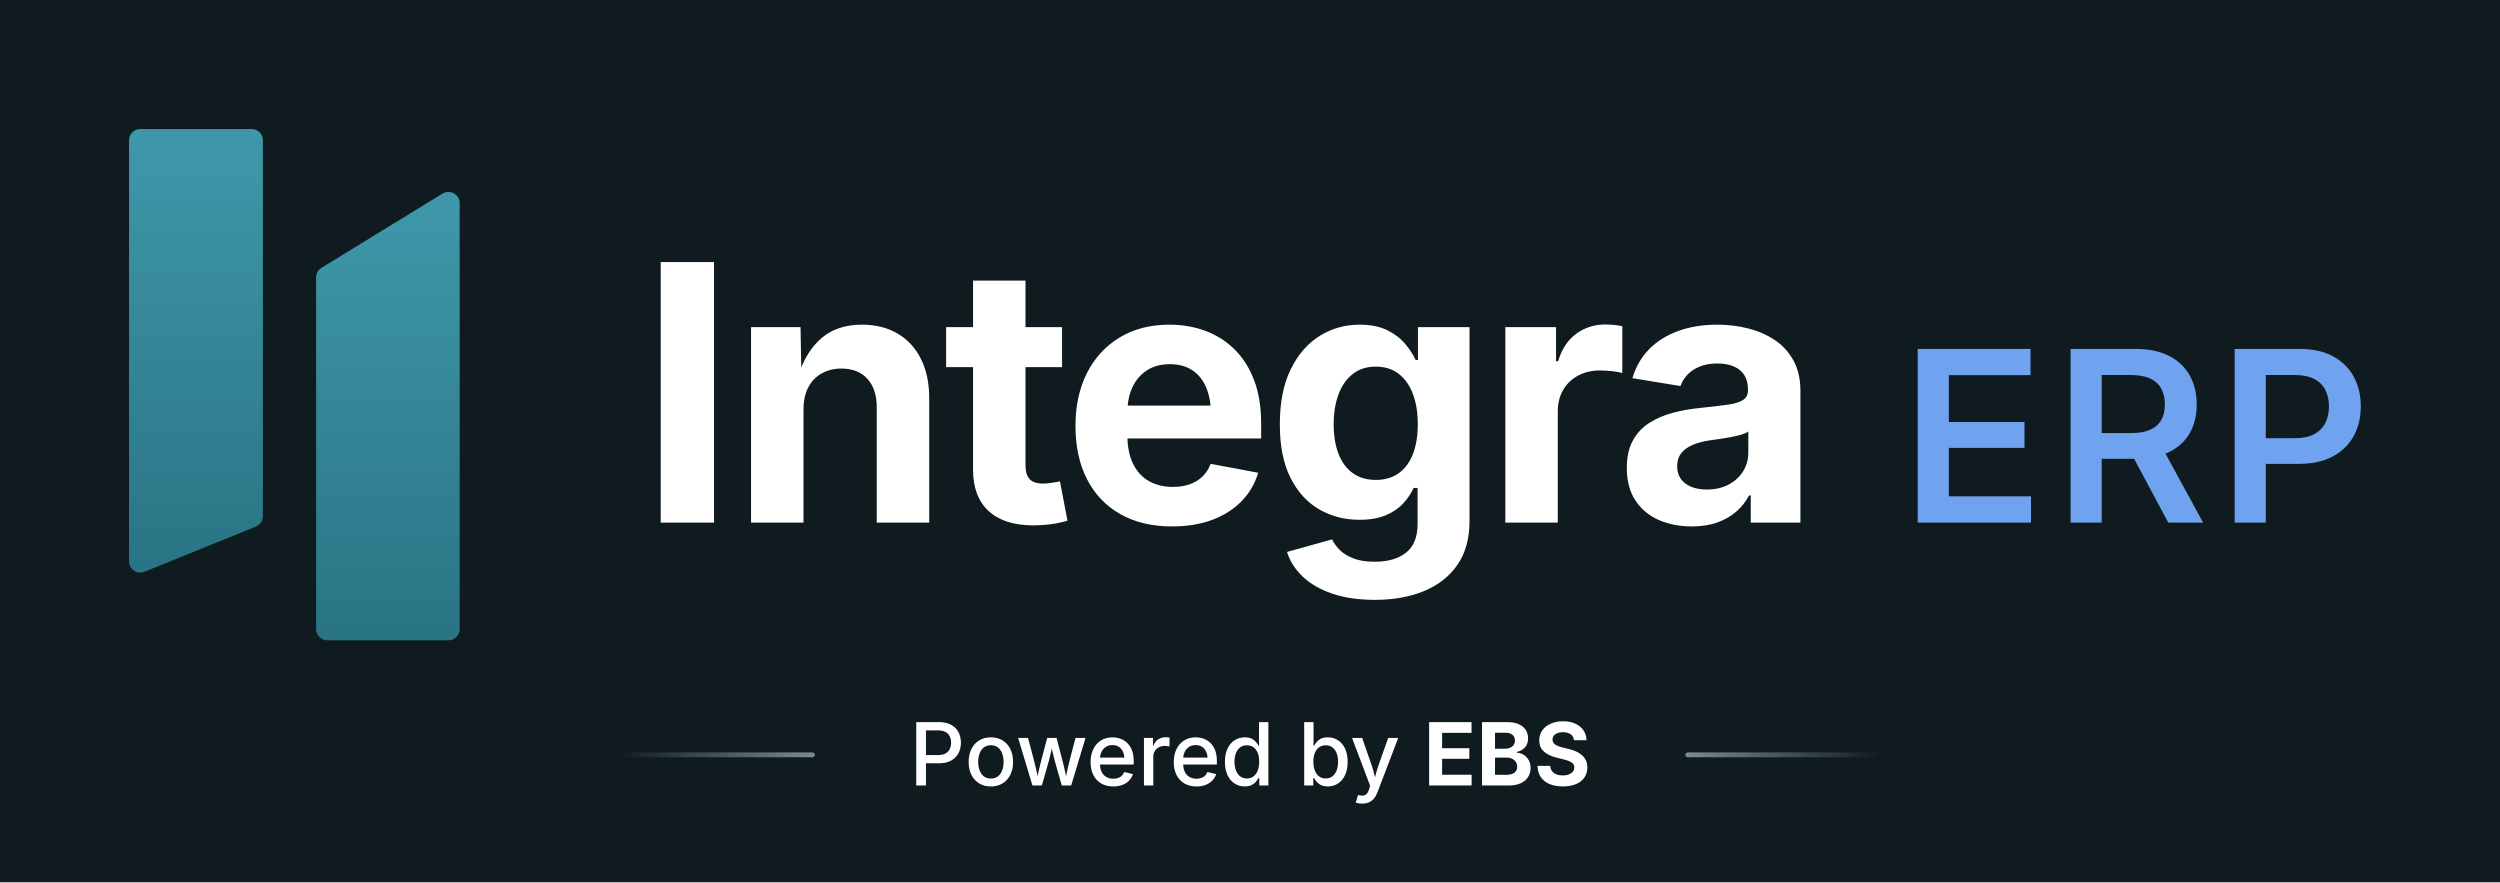
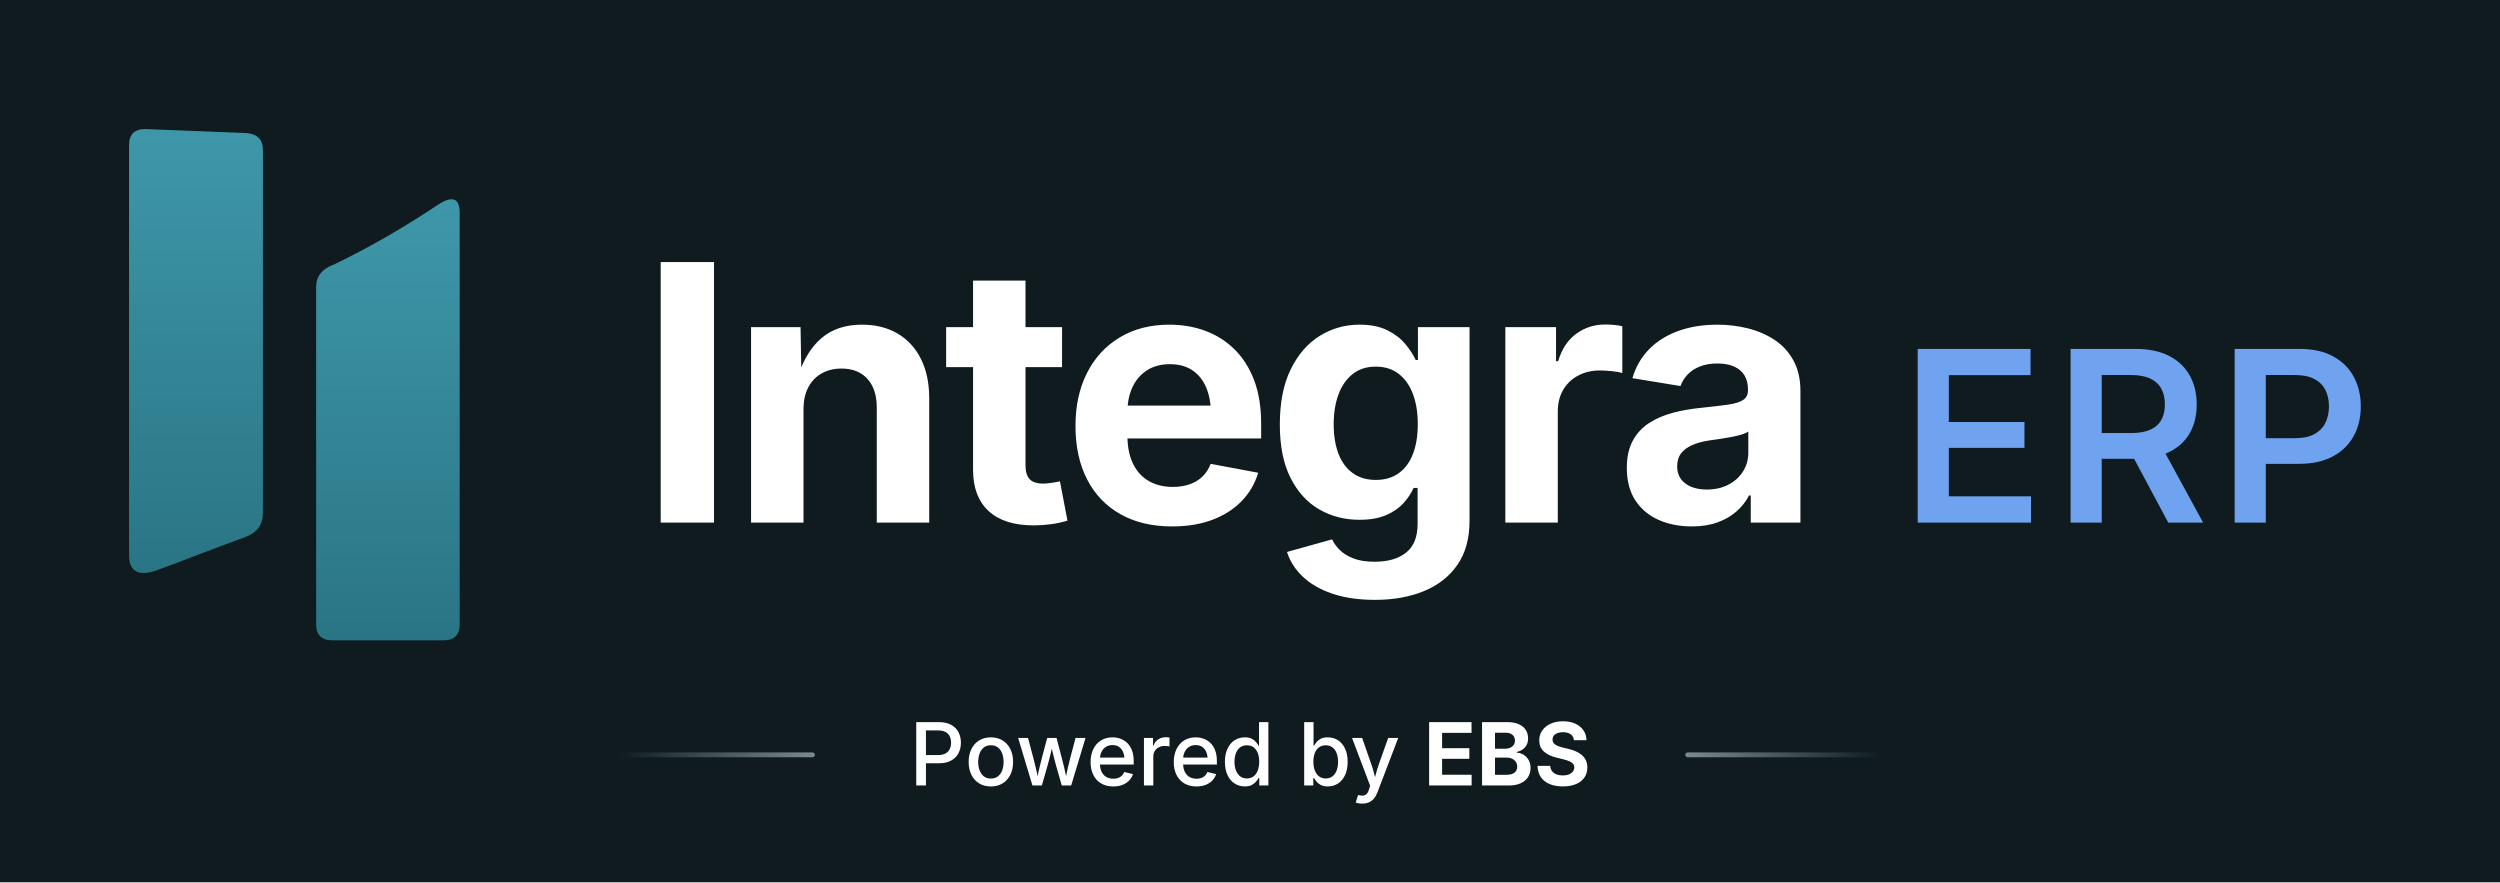
<svg xmlns="http://www.w3.org/2000/svg" viewBox="0 0 1550 547" width="1550" height="547">
  <defs>
    <linearGradient id="ig" x1="0" y1="0" x2="0" y2="1">
      <stop offset="0" stop-color="#3E97A9" />
      <stop offset="1" stop-color="#2A7585" />
    </linearGradient>
    <linearGradient id="lg1" gradientUnits="userSpaceOnUse" x1="383.725" y1="0" x2="503.725" y2="0">
      <stop offset="0" stop-color="#7A8A8E" stop-opacity="0" />
      <stop offset="1" stop-color="#7A8A8E" />
    </linearGradient>
    <linearGradient id="lg2" gradientUnits="userSpaceOnUse" x1="1046.391" y1="0" x2="1166.391" y2="0">
      <stop offset="0" stop-color="#7A8A8E" />
      <stop offset="1" stop-color="#7A8A8E" stop-opacity="0" />
    </linearGradient>
  </defs>
  <rect width="1550" height="547" fill="#0F1B1F" />
-   <polygon points="87,87 156,87 156,320 87,348" fill="url(#ig)" stroke="url(#ig)" stroke-width="14" stroke-linejoin="round" />
-   <polygon points="203,172 278,126 278,390 203,390" fill="url(#ig)" stroke="url(#ig)" stroke-width="14" stroke-linejoin="round" />
+   <path fill="url(#ig)" d="M90,80 L153,82.5 Q163,83.5 163,93 L163,318 Q163,329 152,333 C130,341 110,349 96,354 Q80,359 80,344 L80,90 Q80,80 90,80 Z" />
+   <path fill="url(#ig)" d="M196,178 Q196,168 207,164 C230,153 252,140 273,126 Q285,119 285,132 L285,387 Q285,397 275,397 L206,397 Q196,397 196,387 Z" />
  <path d="M442.695 162.486V324.0H409.634V162.486ZM498.174 253.866V324.0H465.654V202.811H496.331L496.873 233.054H494.922Q499.691 217.878 509.393 209.585Q519.095 201.293 534.487 201.293Q547.061 201.293 556.438 206.767Q565.814 212.241 570.963 222.485Q576.112 232.729 576.112 246.929V324.0H543.593V252.565Q543.593 241.292 537.793 234.896Q531.994 228.501 521.696 228.501Q514.867 228.501 509.501 231.482Q504.136 234.463 501.155 240.1Q498.174 245.736 498.174 253.866ZM658.473 202.811V227.634H586.605V202.811ZM603.298 173.977H635.818V288.554Q635.818 294.299 638.365 297.063Q640.913 299.827 646.875 299.827Q648.717 299.827 652.078 299.339Q655.438 298.852 657.172 298.418L661.834 322.808Q656.414 324.434 651.048 325.084Q645.682 325.734 640.804 325.734Q622.593 325.734 612.946 316.846Q603.298 307.957 603.298 291.372ZM726.634 326.385Q708.098 326.385 694.657 318.797Q681.215 311.209 674.007 297.226Q666.798 283.242 666.798 264.056Q666.798 245.303 673.953 231.211Q681.107 217.119 694.223 209.206Q707.339 201.293 725.008 201.293Q736.932 201.293 747.23 205.087Q757.528 208.881 765.332 216.523Q773.137 224.165 777.527 235.655Q781.917 247.146 781.917 262.755V271.86H680.131V251.481H765.983L750.807 256.901Q750.807 247.471 747.934 240.479Q745.062 233.487 739.371 229.639Q733.68 225.791 725.333 225.791Q716.878 225.791 710.971 229.693Q705.063 233.596 702.028 240.262Q698.993 246.929 698.993 255.492V269.909Q698.993 280.424 702.516 287.578Q706.038 294.732 712.38 298.31Q718.721 301.887 727.176 301.887Q732.921 301.887 737.582 300.261Q742.244 298.635 745.55 295.437Q748.856 292.239 750.59 287.578L780.075 293.106Q777.148 303.079 769.885 310.613Q762.622 318.146 751.728 322.266Q740.834 326.385 726.634 326.385ZM852.463 371.912Q837.287 371.912 826.014 368.064Q814.74 364.216 807.695 357.495Q800.649 350.774 797.939 342.211L825.905 334.406Q827.423 337.767 830.621 340.964Q833.819 344.162 839.13 346.222Q844.442 348.281 852.246 348.281Q864.712 348.281 871.812 342.59Q878.912 336.899 878.912 324.867V302.537H876.419Q874.251 307.415 870.132 311.968Q866.013 316.521 859.346 319.393Q852.68 322.266 842.816 322.266Q829.157 322.266 817.992 315.87Q806.827 309.475 800.161 296.358Q793.494 283.242 793.494 263.188Q793.494 242.701 800.269 228.935Q807.044 215.168 818.263 208.23Q829.483 201.293 842.924 201.293Q853.113 201.293 860.051 204.708Q866.988 208.122 871.27 213.271Q875.552 218.42 877.72 223.189H879.129V202.811H911.107V323.024Q911.107 339.393 903.573 350.232Q896.039 361.072 882.815 366.492Q869.59 371.912 852.463 371.912ZM853.005 297.551Q861.352 297.551 867.151 293.432Q872.95 289.312 875.986 281.562Q879.021 273.812 879.021 262.972Q879.021 252.24 875.986 244.219Q872.95 236.197 867.151 231.753Q861.352 227.309 853.005 227.309Q844.442 227.309 838.642 231.916Q832.843 236.522 829.862 244.544Q826.881 252.565 826.881 262.972Q826.881 273.595 829.862 281.345Q832.843 289.096 838.696 293.323Q844.55 297.551 853.005 297.551ZM933.307 324.0V202.811H964.742V223.948H966.043Q969.403 212.675 977.262 206.93Q985.121 201.185 995.311 201.185Q997.804 201.185 1000.73 201.456Q1003.657 201.727 1005.825 202.269V231.319Q1003.657 230.561 999.538 230.127Q995.419 229.693 991.733 229.693Q984.362 229.693 978.4 232.891Q972.438 236.089 969.132 241.78Q965.826 247.471 965.826 255.059V324.0ZM1048.946 326.385Q1037.456 326.385 1028.296 322.32Q1019.137 318.255 1013.879 310.179Q1008.622 302.104 1008.622 290.071Q1008.622 279.99 1012.362 273.161Q1016.101 266.332 1022.551 262.213Q1029.001 258.094 1037.185 255.926Q1045.369 253.758 1054.366 252.891Q1064.881 251.807 1071.33 250.885Q1077.78 249.964 1080.761 247.958Q1083.742 245.953 1083.742 242.051V241.509Q1083.742 236.306 1081.574 232.729Q1079.406 229.151 1075.124 227.254Q1070.843 225.357 1064.772 225.357Q1058.485 225.357 1053.824 227.254Q1049.163 229.151 1046.236 232.295Q1043.309 235.438 1041.9 239.341L1012.091 234.463Q1015.234 223.84 1022.497 216.469Q1029.76 209.098 1040.545 205.195Q1051.331 201.293 1064.881 201.293Q1074.637 201.293 1083.85 203.624Q1093.064 205.954 1100.381 210.832Q1107.698 215.71 1111.98 223.569Q1116.262 231.428 1116.262 242.376V324.0H1085.476V307.198H1084.392Q1081.466 312.835 1076.588 317.117Q1071.71 321.398 1064.826 323.892Q1057.943 326.385 1048.946 326.385ZM1058.16 303.513Q1065.856 303.513 1071.656 300.478Q1077.455 297.442 1080.707 292.239Q1083.959 287.036 1083.959 280.641V267.524Q1082.55 268.608 1079.623 269.476Q1076.696 270.343 1073.119 270.993Q1069.542 271.644 1066.073 272.186Q1062.604 272.728 1059.894 273.053Q1053.932 273.92 1049.38 275.871Q1044.827 277.822 1042.334 281.02Q1039.841 284.218 1039.841 289.204Q1039.841 293.865 1042.225 297.063Q1044.61 300.261 1048.729 301.887Q1052.848 303.513 1058.16 303.513Z" fill="#FFFFFF" />
  <path d="M1188.976 324.0V216.324H1258.929V232.584H1208.271V261.635H1255.172V277.678H1208.271V307.74H1259.219V324.0ZM1283.766 324.0V216.324H1324.018Q1336.375 216.324 1344.83 220.66Q1353.285 224.996 1357.621 232.765Q1361.957 240.533 1361.957 250.795Q1361.957 261.057 1357.585 268.645Q1353.213 276.232 1344.686 280.352Q1336.158 284.471 1323.729 284.471H1294.967V268.5H1321.199Q1328.498 268.5 1333.123 266.44Q1337.748 264.381 1339.988 260.406Q1342.229 256.432 1342.229 250.795Q1342.229 245.014 1339.988 240.931Q1337.748 236.848 1333.087 234.68Q1328.426 232.512 1321.055 232.512H1303.061V324.0ZM1344.324 324.0 1318.164 275.148H1339.266L1365.932 324.0ZM1385.493 324.0V216.324H1425.745Q1438.102 216.324 1446.557 220.949Q1455.012 225.574 1459.348 233.632Q1463.684 241.689 1463.684 251.951Q1463.684 262.285 1459.312 270.307Q1454.94 278.328 1446.413 282.953Q1437.885 287.578 1425.456 287.578H1398.789V271.68H1422.926Q1430.225 271.68 1434.886 269.15Q1439.547 266.621 1441.751 262.141Q1443.956 257.66 1443.956 251.951Q1443.956 246.242 1441.751 241.834Q1439.547 237.426 1434.85 234.969Q1430.153 232.512 1422.782 232.512H1404.788V324.0Z" fill="#6FA3F0" />
  <path d="M568.075 487.0V447.713H582.155Q586.691 447.713 589.723 449.4Q592.755 451.088 594.258 453.962Q595.761 456.836 595.761 460.475Q595.761 464.113 594.245 467Q592.729 469.888 589.697 471.562Q586.664 473.236 582.103 473.236H572.479V468.147H581.523Q584.423 468.147 586.216 467.146Q588.009 466.144 588.84 464.403Q589.67 462.663 589.67 460.475Q589.67 458.26 588.84 456.533Q588.009 454.806 586.203 453.83Q584.397 452.854 581.47 452.854H574.087V487.0ZM614.323 487.606Q610.184 487.606 607.086 485.708Q603.988 483.81 602.274 480.382Q600.56 476.954 600.56 472.419Q600.56 467.831 602.274 464.39Q603.988 460.949 607.086 459.051Q610.184 457.152 614.323 457.152Q618.489 457.152 621.588 459.051Q624.686 460.949 626.4 464.39Q628.113 467.831 628.113 472.419Q628.113 476.954 626.4 480.382Q624.686 483.81 621.588 485.708Q618.489 487.606 614.323 487.606ZM614.323 482.702Q617.013 482.702 618.766 481.292Q620.52 479.881 621.377 477.547Q622.234 475.214 622.234 472.419Q622.234 469.598 621.377 467.238Q620.52 464.878 618.766 463.467Q617.013 462.057 614.323 462.057Q611.66 462.057 609.92 463.467Q608.18 464.878 607.323 467.225Q606.466 469.571 606.466 472.419Q606.466 475.214 607.323 477.547Q608.18 479.881 609.92 481.292Q611.66 482.702 614.323 482.702ZM640.111 487.0 631.251 457.521H637.368L640.612 469.729Q641.323 472.472 642.141 475.833Q642.958 479.195 643.723 483.414H642.879Q643.644 479.354 644.461 475.979Q645.279 472.604 646.017 469.729L649.26 457.521H655.061L658.251 469.729Q658.989 472.524 659.794 475.899Q660.598 479.274 661.363 483.414H660.492Q661.283 479.327 662.074 475.952Q662.865 472.577 663.604 469.729L666.847 457.521H673.017L664.131 487.0H658.304L654.665 474.317Q654.112 472.393 653.584 470.296Q653.057 468.2 652.556 466.012Q652.055 463.823 651.528 461.661H652.714Q652.213 463.797 651.699 465.999Q651.185 468.2 650.657 470.323Q650.13 472.445 649.576 474.317L645.938 487.0ZM690.235 487.606Q685.884 487.606 682.72 485.734Q679.556 483.862 677.855 480.461Q676.155 477.06 676.155 472.472Q676.155 467.937 677.829 464.482Q679.503 461.028 682.562 459.09Q685.62 457.152 689.734 457.152Q692.265 457.152 694.612 457.983Q696.958 458.813 698.83 460.58Q700.702 462.347 701.797 465.155Q702.891 467.963 702.891 471.971V474.027H679.398V469.703H699.911L697.196 471.127Q697.196 468.411 696.352 466.341Q695.508 464.271 693.86 463.111Q692.212 461.951 689.734 461.951Q687.281 461.951 685.541 463.138Q683.801 464.324 682.891 466.262Q681.982 468.2 681.982 470.494V473.447Q681.982 476.479 683.023 478.576Q684.065 480.672 685.937 481.74Q687.809 482.808 690.287 482.808Q691.922 482.808 693.24 482.346Q694.559 481.885 695.521 480.949Q696.484 480.013 696.985 478.642L702.443 479.934Q701.731 482.201 700.056 483.941Q698.382 485.682 695.89 486.644Q693.399 487.606 690.235 487.606ZM709.245 487.0V457.521H714.862V462.268H715.178Q715.995 459.842 718.026 458.471Q720.056 457.1 722.64 457.1Q723.194 457.1 723.905 457.139Q724.617 457.179 725.092 457.258V462.795Q724.776 462.689 723.879 462.584Q722.983 462.479 722.06 462.479Q720.056 462.479 718.447 463.322Q716.839 464.166 715.943 465.656Q715.046 467.146 715.046 469.097V487.0ZM741.809 487.606Q737.458 487.606 734.294 485.734Q731.13 483.862 729.429 480.461Q727.729 477.06 727.729 472.472Q727.729 467.937 729.403 464.482Q731.077 461.028 734.136 459.09Q737.195 457.152 741.308 457.152Q743.839 457.152 746.186 457.983Q748.532 458.813 750.405 460.58Q752.277 462.347 753.371 465.155Q754.465 467.963 754.465 471.971V474.027H730.972V469.703H751.486L748.77 471.127Q748.77 468.411 747.926 466.341Q747.082 464.271 745.434 463.111Q743.786 461.951 741.308 461.951Q738.856 461.951 737.115 463.138Q735.375 464.324 734.466 466.262Q733.556 468.2 733.556 470.494V473.447Q733.556 476.479 734.597 478.576Q735.639 480.672 737.511 481.74Q739.383 482.808 741.862 482.808Q743.496 482.808 744.815 482.346Q746.133 481.885 747.095 480.949Q748.058 480.013 748.559 478.642L754.017 479.934Q753.305 482.201 751.631 483.941Q749.956 485.682 747.465 486.644Q744.973 487.606 741.809 487.606ZM771.788 487.58Q768.202 487.58 765.407 485.748Q762.613 483.915 761.03 480.5Q759.448 477.086 759.448 472.34Q759.448 467.541 761.057 464.14Q762.665 460.738 765.46 458.945Q768.255 457.152 771.788 457.152Q774.53 457.152 776.205 458.062Q777.879 458.972 778.828 460.185Q779.778 461.397 780.279 462.32H780.595V447.713H786.396V487.0H780.753V482.386H780.279Q779.778 483.335 778.802 484.548Q777.826 485.761 776.139 486.67Q774.451 487.58 771.788 487.58ZM773.054 482.649Q775.532 482.649 777.233 481.331Q778.934 480.013 779.817 477.679Q780.7 475.346 780.7 472.287Q780.7 469.202 779.83 466.921Q778.96 464.641 777.259 463.362Q775.559 462.083 773.054 462.083Q770.496 462.083 768.796 463.428Q767.095 464.772 766.238 467.08Q765.381 469.387 765.381 472.287Q765.381 475.214 766.251 477.561Q767.121 479.907 768.835 481.278Q770.549 482.649 773.054 482.649ZM823.231 487.58Q820.568 487.58 818.867 486.67Q817.166 485.761 816.204 484.548Q815.241 483.335 814.714 482.386H814.239V487.0H808.597V447.713H814.398V462.32H814.714Q815.241 461.397 816.177 460.185Q817.113 458.972 818.788 458.062Q820.462 457.152 823.231 457.152Q826.764 457.152 829.546 458.945Q832.327 460.738 833.936 464.14Q835.544 467.541 835.544 472.34Q835.544 477.086 833.962 480.5Q832.38 483.915 829.598 485.748Q826.817 487.58 823.231 487.58ZM821.939 482.649Q824.47 482.649 826.184 481.278Q827.898 479.907 828.755 477.561Q829.612 475.214 829.612 472.287Q829.612 469.387 828.755 467.08Q827.898 464.772 826.197 463.428Q824.496 462.083 821.939 462.083Q819.46 462.083 817.746 463.362Q816.032 464.641 815.162 466.921Q814.292 469.202 814.292 472.287Q814.292 475.346 815.176 477.679Q816.059 480.013 817.773 481.331Q819.487 482.649 821.939 482.649ZM840.554 497.6 841.978 492.88 842.637 493.038Q844.14 493.434 845.34 493.249Q846.539 493.064 847.423 492.128Q848.306 491.192 848.833 489.294L849.466 487.132L838.26 457.521H844.535L850.363 474.265Q851.338 477.06 851.984 479.828Q852.63 482.597 853.395 485.339H851.602Q852.366 482.597 853.065 479.815Q853.764 477.033 854.739 474.265L860.672 457.521H866.895L854.08 491.087Q853.184 493.46 851.879 495.042Q850.573 496.624 848.78 497.428Q846.988 498.232 844.614 498.232Q843.243 498.232 842.162 498.035Q841.081 497.837 840.554 497.6Z" fill="#FFFFFF" />
  <path d="M886.064 487.0V447.713H912.352V454.384H894.106V463.876H910.981V470.441H894.106V480.329H912.405V487.0ZM918.864 487.0V447.713H934.447Q938.772 447.713 941.659 449.018Q944.546 450.323 945.983 452.591Q947.42 454.858 947.42 457.812Q947.42 460.132 946.497 461.859Q945.574 463.586 943.979 464.68Q942.384 465.774 940.354 466.249V466.645Q942.569 466.724 944.533 467.897Q946.497 469.07 947.723 471.167Q948.949 473.263 948.949 476.163Q948.949 479.274 947.42 481.727Q945.891 484.179 942.898 485.589Q939.905 487.0 935.449 487.0ZM926.906 480.382H933.867Q937.401 480.382 939.035 479.011Q940.67 477.64 940.67 475.398Q940.67 473.737 939.866 472.458Q939.062 471.18 937.585 470.455Q936.109 469.729 934.078 469.729H926.906ZM926.906 464.219H933.261Q934.975 464.219 936.346 463.599Q937.717 462.979 938.495 461.833Q939.273 460.686 939.273 459.104Q939.273 456.968 937.757 455.623Q936.24 454.278 933.419 454.278H926.906ZM968.988 487.58Q964.269 487.58 960.775 486.13Q957.281 484.68 955.33 481.832Q953.379 478.984 953.274 474.818H961.105Q961.263 476.796 962.291 478.127Q963.32 479.459 965.033 480.118Q966.747 480.777 968.909 480.777Q971.072 480.777 972.667 480.158Q974.262 479.538 975.158 478.404Q976.055 477.271 976.055 475.768Q976.055 474.423 975.251 473.513Q974.447 472.604 972.944 471.944Q971.441 471.285 969.279 470.784L964.954 469.703Q959.971 468.49 957.15 465.893Q954.328 463.296 954.328 459.024Q954.328 455.465 956.24 452.802Q958.152 450.139 961.487 448.662Q964.822 447.186 969.094 447.186Q973.445 447.186 976.688 448.675Q979.931 450.165 981.75 452.815Q983.57 455.465 983.622 458.919H975.844Q975.633 456.546 973.827 455.254Q972.021 453.962 969.015 453.962Q966.985 453.962 965.534 454.542Q964.084 455.122 963.333 456.15Q962.581 457.179 962.581 458.497Q962.581 459.947 963.451 460.91Q964.322 461.872 965.772 462.465Q967.222 463.059 968.857 463.454L972.416 464.324Q974.895 464.878 977.03 465.827Q979.166 466.776 980.775 468.161Q982.383 469.545 983.266 471.443Q984.15 473.342 984.15 475.82Q984.15 479.38 982.357 482.03Q980.564 484.68 977.162 486.13Q973.761 487.58 968.988 487.58Z" fill="#FFFFFF" />
  <line x1="383.725" y1="468" x2="503.725" y2="468" stroke="url(#lg1)" stroke-width="3" stroke-linecap="round" />
  <line x1="1046.391" y1="468" x2="1166.391" y2="468" stroke="url(#lg2)" stroke-width="3" stroke-linecap="round" />
</svg>
